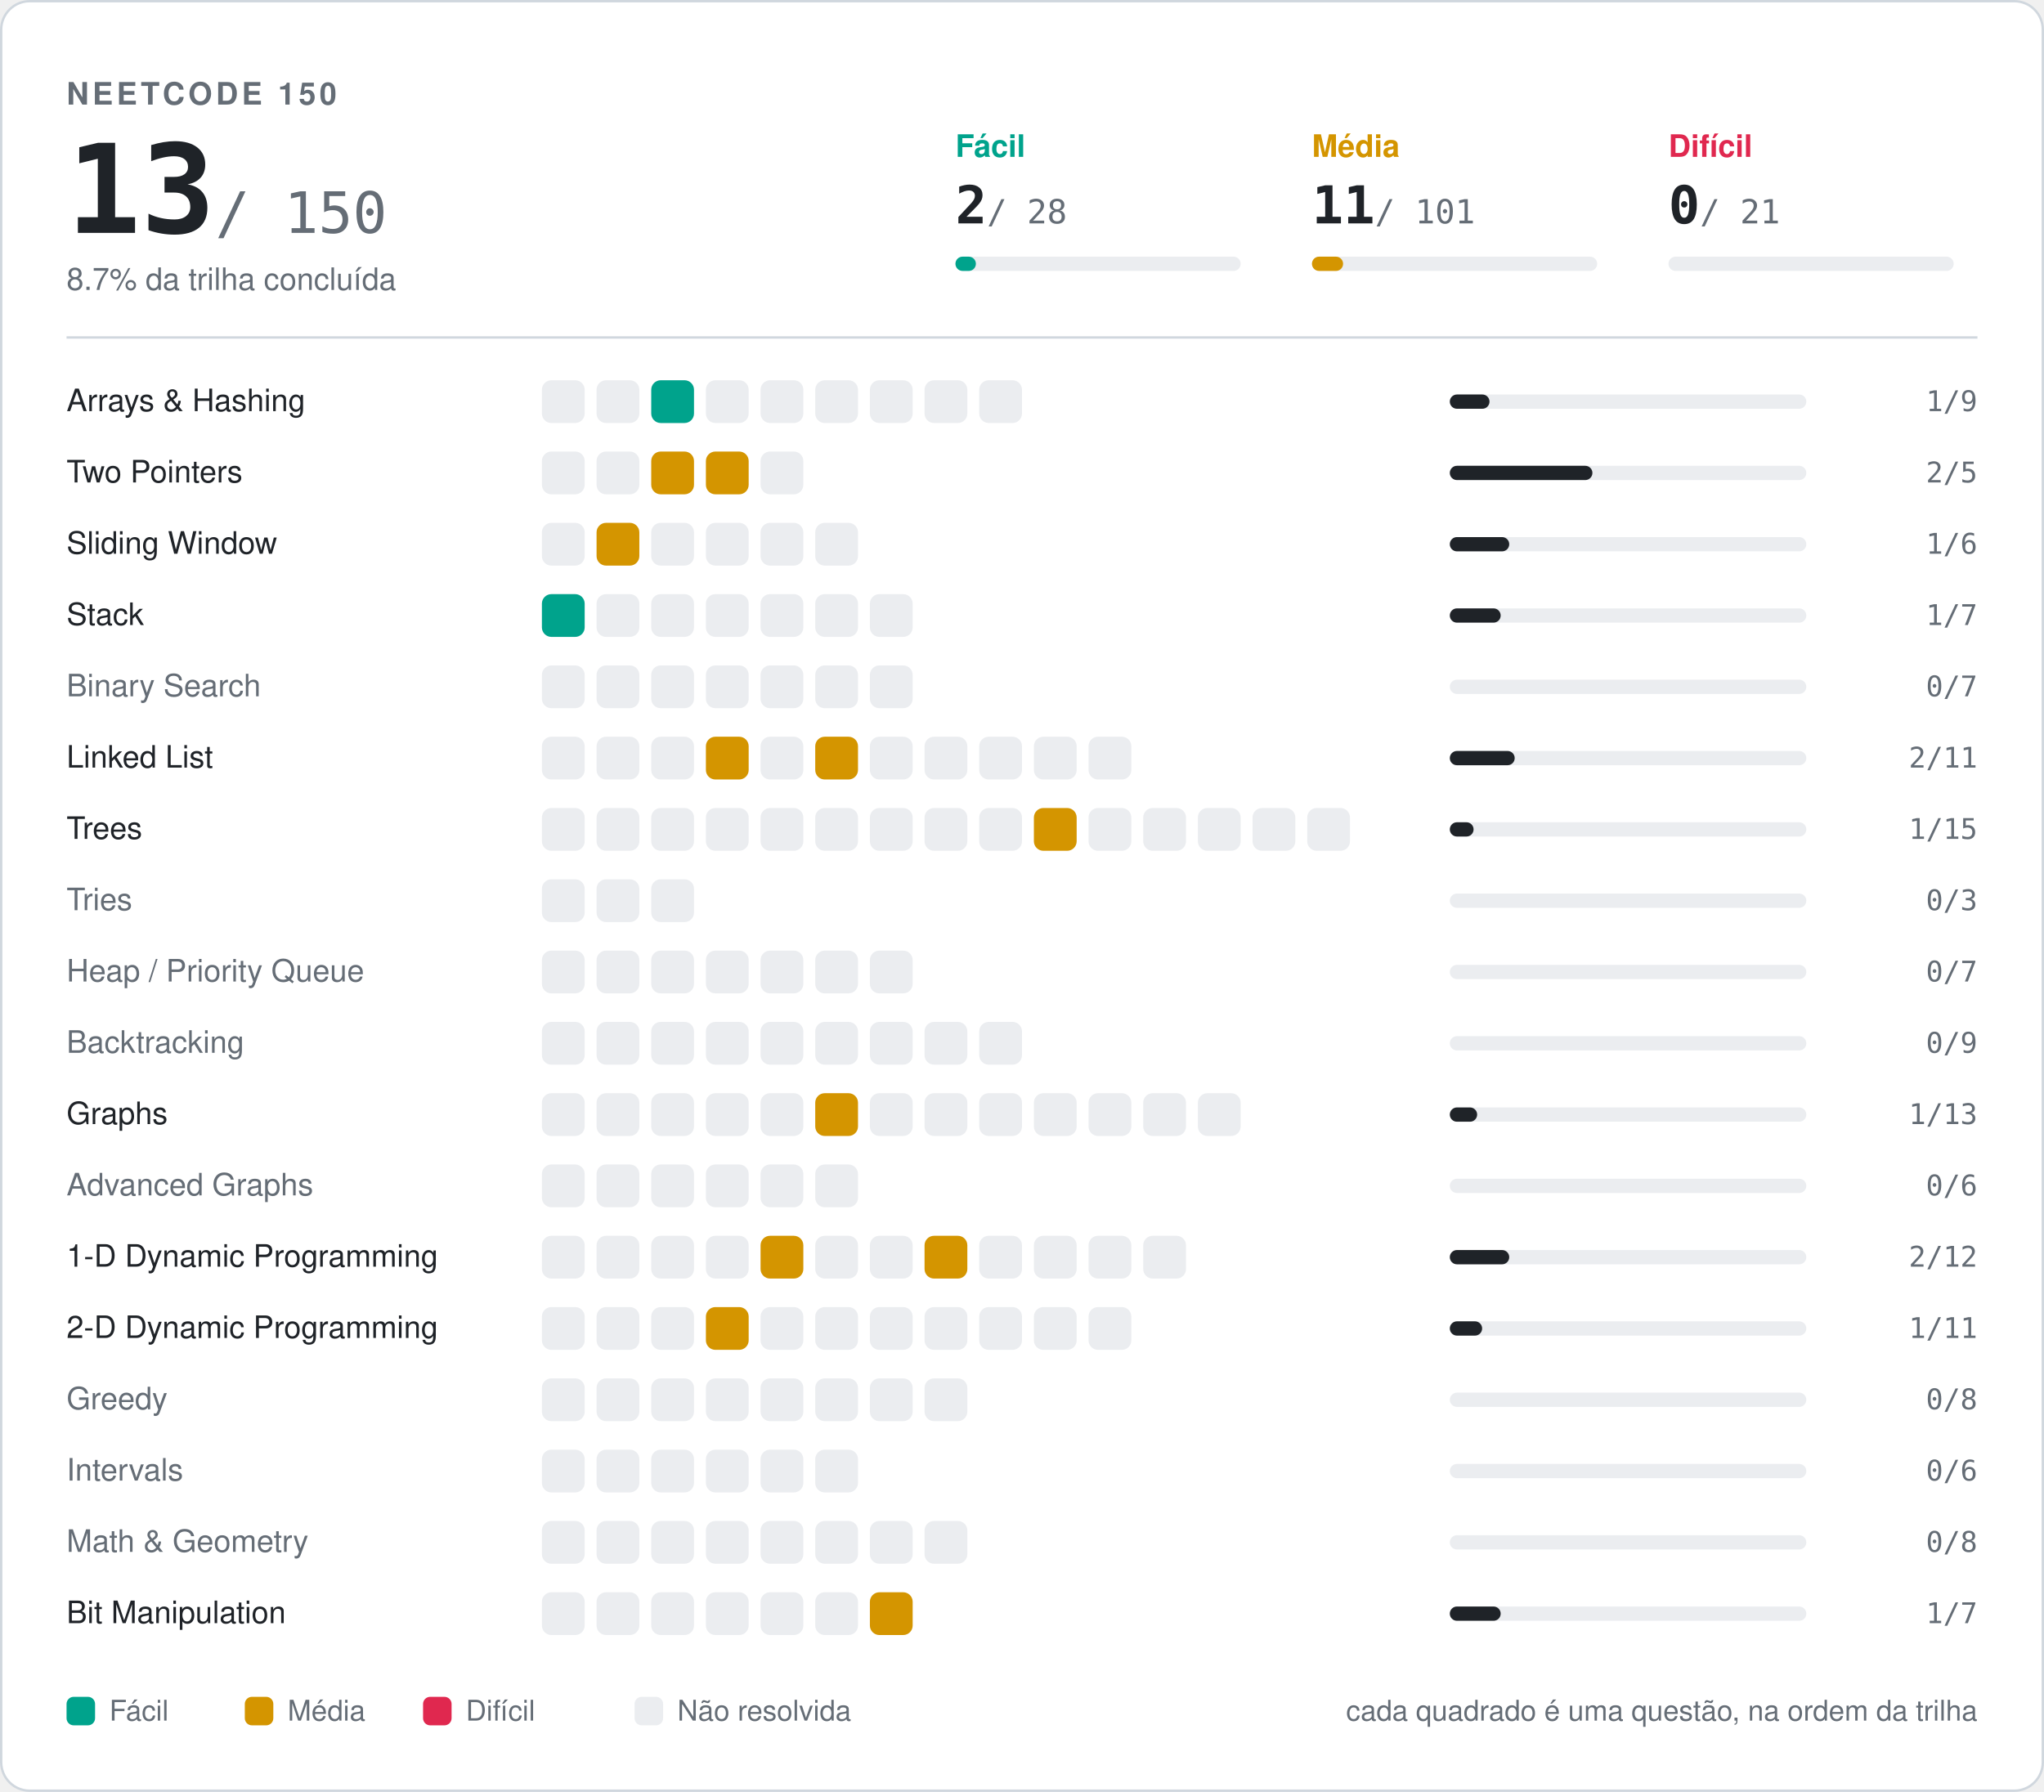
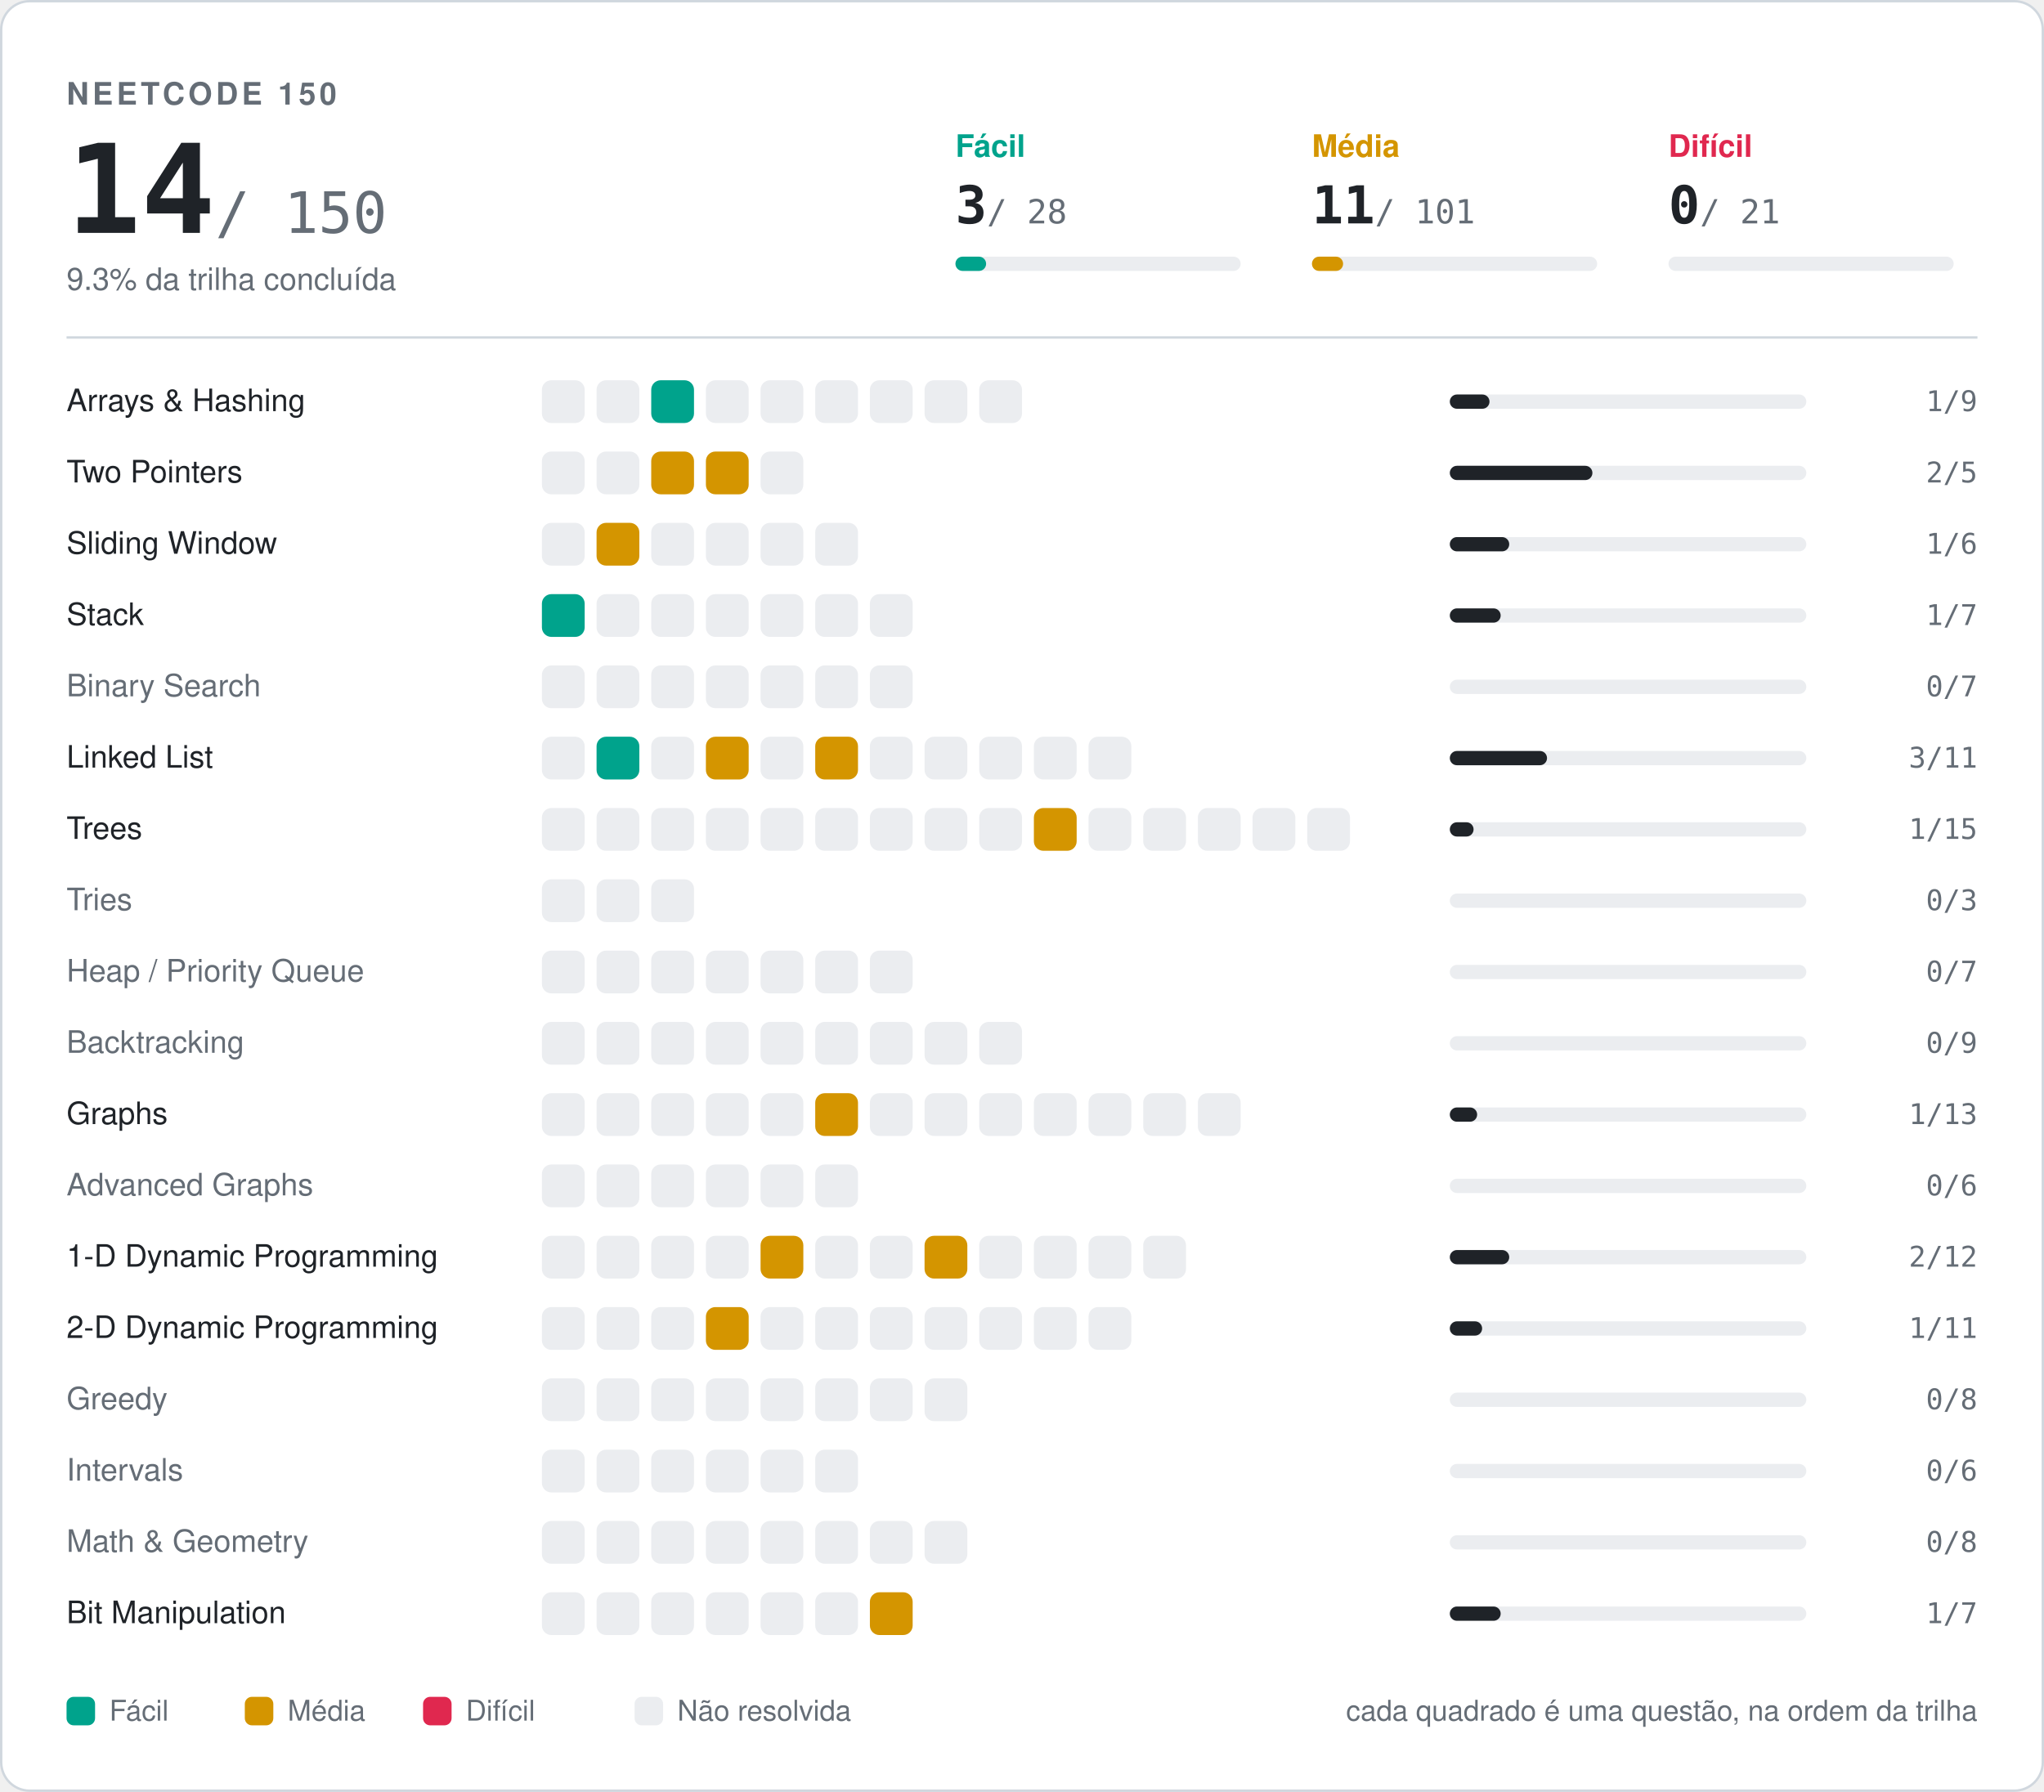
- <svg xmlns="http://www.w3.org/2000/svg" width="860" height="754" viewBox="0 0 860 754" font-family="-apple-system,BlinkMacSystemFont,'Segoe UI',Helvetica,Arial,sans-serif" role="img" aria-label="NeetCode 150: 13 de 150 resolvidas">
+ <svg xmlns="http://www.w3.org/2000/svg" width="860" height="754" viewBox="0 0 860 754" font-family="-apple-system,BlinkMacSystemFont,'Segoe UI',Helvetica,Arial,sans-serif" role="img" aria-label="NeetCode 150: 14 de 150 resolvidas">
  <rect x="0.5" y="0.5" width="859" height="753" rx="12" fill="#ffffff" stroke="#d0d7de" />
  <text x="28" y="44" fill="#656d76" font-size="13" font-weight="600" letter-spacing="1.5">NEETCODE 150</text>
-   <text x="28" y="98" fill="#1f2328" font-family="ui-monospace,SFMono-Regular,'SF Mono',Menlo,Consolas,monospace" font-size="52" font-weight="700">13<tspan fill="#656d76" font-size="24" font-weight="500"> / 150</tspan>
-   </text>
-   <text x="28" y="122" fill="#656d76" font-size="13">8.7% da trilha concluída</text>
+   <text x="28" y="98" fill="#1f2328" font-family="ui-monospace,SFMono-Regular,'SF Mono',Menlo,Consolas,monospace" font-size="52" font-weight="700">14<tspan fill="#656d76" font-size="24" font-weight="500"> / 150</tspan>
+   </text>
+   <text x="28" y="122" fill="#656d76" font-size="13">9.3% da trilha concluída</text>
  <text x="402" y="66" fill="#00a38c" font-size="13" font-weight="600">Fácil</text>
-   <text x="402" y="94" fill="#1f2328" font-family="ui-monospace,SFMono-Regular,'SF Mono',Menlo,Consolas,monospace" font-size="22" font-weight="700">2<tspan fill="#656d76" font-size="14" font-weight="500"> / 28</tspan>
+   <text x="402" y="94" fill="#1f2328" font-family="ui-monospace,SFMono-Regular,'SF Mono',Menlo,Consolas,monospace" font-size="22" font-weight="700">3<tspan fill="#656d76" font-size="14" font-weight="500"> / 28</tspan>
  </text>
  <rect x="402" y="108" width="120" height="6" rx="3" fill="#ebedf0" />
-   <rect x="402" y="108" width="8.6" height="6" rx="3" fill="#00a38c" />
+   <rect x="402" y="108" width="12.9" height="6" rx="3" fill="#00a38c" />
  <text x="552" y="66" fill="#d49500" font-size="13" font-weight="600">Média</text>
  <text x="552" y="94" fill="#1f2328" font-family="ui-monospace,SFMono-Regular,'SF Mono',Menlo,Consolas,monospace" font-size="22" font-weight="700">11<tspan fill="#656d76" font-size="14" font-weight="500"> / 101</tspan>
  </text>
  <rect x="552" y="108" width="120" height="6" rx="3" fill="#ebedf0" />
  <rect x="552" y="108" width="13.1" height="6" rx="3" fill="#d49500" />
  <text x="702" y="66" fill="#e0284f" font-size="13" font-weight="600">Difícil</text>
  <text x="702" y="94" fill="#1f2328" font-family="ui-monospace,SFMono-Regular,'SF Mono',Menlo,Consolas,monospace" font-size="22" font-weight="700">0<tspan fill="#656d76" font-size="14" font-weight="500"> / 21</tspan>
  </text>
  <rect x="702" y="108" width="120" height="6" rx="3" fill="#ebedf0" />
  <line x1="28" y1="142" x2="832" y2="142" stroke="#d0d7de" />
  <text x="28" y="173" fill="#1f2328" font-size="13">Arrays &amp; Hashing</text>
  <rect x="228" y="160" width="18" height="18" rx="4" fill="#ebedf0" />
  <rect x="251" y="160" width="18" height="18" rx="4" fill="#ebedf0" />
  <rect x="274" y="160" width="18" height="18" rx="4" fill="#00a38c" />
  <rect x="297" y="160" width="18" height="18" rx="4" fill="#ebedf0" />
  <rect x="320" y="160" width="18" height="18" rx="4" fill="#ebedf0" />
  <rect x="343" y="160" width="18" height="18" rx="4" fill="#ebedf0" />
  <rect x="366" y="160" width="18" height="18" rx="4" fill="#ebedf0" />
  <rect x="389" y="160" width="18" height="18" rx="4" fill="#ebedf0" />
  <rect x="412" y="160" width="18" height="18" rx="4" fill="#ebedf0" />
  <rect x="610" y="166" width="150" height="6" rx="3" fill="#ebedf0" />
  <rect x="610" y="166" width="16.7" height="6" rx="3" fill="#1f2328" />
  <text x="832" y="173" text-anchor="end" fill="#656d76" font-family="ui-monospace,SFMono-Regular,'SF Mono',Menlo,Consolas,monospace" font-size="12">1/9</text>
  <text x="28" y="203" fill="#1f2328" font-size="13">Two Pointers</text>
  <rect x="228" y="190" width="18" height="18" rx="4" fill="#ebedf0" />
  <rect x="251" y="190" width="18" height="18" rx="4" fill="#ebedf0" />
  <rect x="274" y="190" width="18" height="18" rx="4" fill="#d49500" />
  <rect x="297" y="190" width="18" height="18" rx="4" fill="#d49500" />
  <rect x="320" y="190" width="18" height="18" rx="4" fill="#ebedf0" />
  <rect x="610" y="196" width="150" height="6" rx="3" fill="#ebedf0" />
  <rect x="610" y="196" width="60.0" height="6" rx="3" fill="#1f2328" />
  <text x="832" y="203" text-anchor="end" fill="#656d76" font-family="ui-monospace,SFMono-Regular,'SF Mono',Menlo,Consolas,monospace" font-size="12">2/5</text>
  <text x="28" y="233" fill="#1f2328" font-size="13">Sliding Window</text>
  <rect x="228" y="220" width="18" height="18" rx="4" fill="#ebedf0" />
  <rect x="251" y="220" width="18" height="18" rx="4" fill="#d49500" />
  <rect x="274" y="220" width="18" height="18" rx="4" fill="#ebedf0" />
  <rect x="297" y="220" width="18" height="18" rx="4" fill="#ebedf0" />
  <rect x="320" y="220" width="18" height="18" rx="4" fill="#ebedf0" />
  <rect x="343" y="220" width="18" height="18" rx="4" fill="#ebedf0" />
  <rect x="610" y="226" width="150" height="6" rx="3" fill="#ebedf0" />
  <rect x="610" y="226" width="25.0" height="6" rx="3" fill="#1f2328" />
  <text x="832" y="233" text-anchor="end" fill="#656d76" font-family="ui-monospace,SFMono-Regular,'SF Mono',Menlo,Consolas,monospace" font-size="12">1/6</text>
  <text x="28" y="263" fill="#1f2328" font-size="13">Stack</text>
  <rect x="228" y="250" width="18" height="18" rx="4" fill="#00a38c" />
  <rect x="251" y="250" width="18" height="18" rx="4" fill="#ebedf0" />
  <rect x="274" y="250" width="18" height="18" rx="4" fill="#ebedf0" />
  <rect x="297" y="250" width="18" height="18" rx="4" fill="#ebedf0" />
  <rect x="320" y="250" width="18" height="18" rx="4" fill="#ebedf0" />
  <rect x="343" y="250" width="18" height="18" rx="4" fill="#ebedf0" />
  <rect x="366" y="250" width="18" height="18" rx="4" fill="#ebedf0" />
  <rect x="610" y="256" width="150" height="6" rx="3" fill="#ebedf0" />
  <rect x="610" y="256" width="21.4" height="6" rx="3" fill="#1f2328" />
  <text x="832" y="263" text-anchor="end" fill="#656d76" font-family="ui-monospace,SFMono-Regular,'SF Mono',Menlo,Consolas,monospace" font-size="12">1/7</text>
  <text x="28" y="293" fill="#656d76" font-size="13">Binary Search</text>
  <rect x="228" y="280" width="18" height="18" rx="4" fill="#ebedf0" />
  <rect x="251" y="280" width="18" height="18" rx="4" fill="#ebedf0" />
  <rect x="274" y="280" width="18" height="18" rx="4" fill="#ebedf0" />
  <rect x="297" y="280" width="18" height="18" rx="4" fill="#ebedf0" />
  <rect x="320" y="280" width="18" height="18" rx="4" fill="#ebedf0" />
  <rect x="343" y="280" width="18" height="18" rx="4" fill="#ebedf0" />
  <rect x="366" y="280" width="18" height="18" rx="4" fill="#ebedf0" />
  <rect x="610" y="286" width="150" height="6" rx="3" fill="#ebedf0" />
  <text x="832" y="293" text-anchor="end" fill="#656d76" font-family="ui-monospace,SFMono-Regular,'SF Mono',Menlo,Consolas,monospace" font-size="12">0/7</text>
  <text x="28" y="323" fill="#1f2328" font-size="13">Linked List</text>
  <rect x="228" y="310" width="18" height="18" rx="4" fill="#ebedf0" />
-   <rect x="251" y="310" width="18" height="18" rx="4" fill="#ebedf0" />
+   <rect x="251" y="310" width="18" height="18" rx="4" fill="#00a38c" />
  <rect x="274" y="310" width="18" height="18" rx="4" fill="#ebedf0" />
  <rect x="297" y="310" width="18" height="18" rx="4" fill="#d49500" />
  <rect x="320" y="310" width="18" height="18" rx="4" fill="#ebedf0" />
  <rect x="343" y="310" width="18" height="18" rx="4" fill="#d49500" />
  <rect x="366" y="310" width="18" height="18" rx="4" fill="#ebedf0" />
  <rect x="389" y="310" width="18" height="18" rx="4" fill="#ebedf0" />
  <rect x="412" y="310" width="18" height="18" rx="4" fill="#ebedf0" />
  <rect x="435" y="310" width="18" height="18" rx="4" fill="#ebedf0" />
  <rect x="458" y="310" width="18" height="18" rx="4" fill="#ebedf0" />
  <rect x="610" y="316" width="150" height="6" rx="3" fill="#ebedf0" />
-   <rect x="610" y="316" width="27.3" height="6" rx="3" fill="#1f2328" />
-   <text x="832" y="323" text-anchor="end" fill="#656d76" font-family="ui-monospace,SFMono-Regular,'SF Mono',Menlo,Consolas,monospace" font-size="12">2/11</text>
+   <rect x="610" y="316" width="40.9" height="6" rx="3" fill="#1f2328" />
+   <text x="832" y="323" text-anchor="end" fill="#656d76" font-family="ui-monospace,SFMono-Regular,'SF Mono',Menlo,Consolas,monospace" font-size="12">3/11</text>
  <text x="28" y="353" fill="#1f2328" font-size="13">Trees</text>
  <rect x="228" y="340" width="18" height="18" rx="4" fill="#ebedf0" />
  <rect x="251" y="340" width="18" height="18" rx="4" fill="#ebedf0" />
  <rect x="274" y="340" width="18" height="18" rx="4" fill="#ebedf0" />
  <rect x="297" y="340" width="18" height="18" rx="4" fill="#ebedf0" />
  <rect x="320" y="340" width="18" height="18" rx="4" fill="#ebedf0" />
  <rect x="343" y="340" width="18" height="18" rx="4" fill="#ebedf0" />
  <rect x="366" y="340" width="18" height="18" rx="4" fill="#ebedf0" />
  <rect x="389" y="340" width="18" height="18" rx="4" fill="#ebedf0" />
  <rect x="412" y="340" width="18" height="18" rx="4" fill="#ebedf0" />
  <rect x="435" y="340" width="18" height="18" rx="4" fill="#d49500" />
  <rect x="458" y="340" width="18" height="18" rx="4" fill="#ebedf0" />
  <rect x="481" y="340" width="18" height="18" rx="4" fill="#ebedf0" />
  <rect x="504" y="340" width="18" height="18" rx="4" fill="#ebedf0" />
  <rect x="527" y="340" width="18" height="18" rx="4" fill="#ebedf0" />
  <rect x="550" y="340" width="18" height="18" rx="4" fill="#ebedf0" />
  <rect x="610" y="346" width="150" height="6" rx="3" fill="#ebedf0" />
  <rect x="610" y="346" width="10.0" height="6" rx="3" fill="#1f2328" />
  <text x="832" y="353" text-anchor="end" fill="#656d76" font-family="ui-monospace,SFMono-Regular,'SF Mono',Menlo,Consolas,monospace" font-size="12">1/15</text>
  <text x="28" y="383" fill="#656d76" font-size="13">Tries</text>
  <rect x="228" y="370" width="18" height="18" rx="4" fill="#ebedf0" />
  <rect x="251" y="370" width="18" height="18" rx="4" fill="#ebedf0" />
  <rect x="274" y="370" width="18" height="18" rx="4" fill="#ebedf0" />
  <rect x="610" y="376" width="150" height="6" rx="3" fill="#ebedf0" />
  <text x="832" y="383" text-anchor="end" fill="#656d76" font-family="ui-monospace,SFMono-Regular,'SF Mono',Menlo,Consolas,monospace" font-size="12">0/3</text>
  <text x="28" y="413" fill="#656d76" font-size="13">Heap / Priority Queue</text>
  <rect x="228" y="400" width="18" height="18" rx="4" fill="#ebedf0" />
  <rect x="251" y="400" width="18" height="18" rx="4" fill="#ebedf0" />
  <rect x="274" y="400" width="18" height="18" rx="4" fill="#ebedf0" />
  <rect x="297" y="400" width="18" height="18" rx="4" fill="#ebedf0" />
  <rect x="320" y="400" width="18" height="18" rx="4" fill="#ebedf0" />
  <rect x="343" y="400" width="18" height="18" rx="4" fill="#ebedf0" />
  <rect x="366" y="400" width="18" height="18" rx="4" fill="#ebedf0" />
  <rect x="610" y="406" width="150" height="6" rx="3" fill="#ebedf0" />
  <text x="832" y="413" text-anchor="end" fill="#656d76" font-family="ui-monospace,SFMono-Regular,'SF Mono',Menlo,Consolas,monospace" font-size="12">0/7</text>
  <text x="28" y="443" fill="#656d76" font-size="13">Backtracking</text>
  <rect x="228" y="430" width="18" height="18" rx="4" fill="#ebedf0" />
  <rect x="251" y="430" width="18" height="18" rx="4" fill="#ebedf0" />
  <rect x="274" y="430" width="18" height="18" rx="4" fill="#ebedf0" />
  <rect x="297" y="430" width="18" height="18" rx="4" fill="#ebedf0" />
  <rect x="320" y="430" width="18" height="18" rx="4" fill="#ebedf0" />
  <rect x="343" y="430" width="18" height="18" rx="4" fill="#ebedf0" />
  <rect x="366" y="430" width="18" height="18" rx="4" fill="#ebedf0" />
  <rect x="389" y="430" width="18" height="18" rx="4" fill="#ebedf0" />
  <rect x="412" y="430" width="18" height="18" rx="4" fill="#ebedf0" />
  <rect x="610" y="436" width="150" height="6" rx="3" fill="#ebedf0" />
  <text x="832" y="443" text-anchor="end" fill="#656d76" font-family="ui-monospace,SFMono-Regular,'SF Mono',Menlo,Consolas,monospace" font-size="12">0/9</text>
  <text x="28" y="473" fill="#1f2328" font-size="13">Graphs</text>
  <rect x="228" y="460" width="18" height="18" rx="4" fill="#ebedf0" />
  <rect x="251" y="460" width="18" height="18" rx="4" fill="#ebedf0" />
  <rect x="274" y="460" width="18" height="18" rx="4" fill="#ebedf0" />
  <rect x="297" y="460" width="18" height="18" rx="4" fill="#ebedf0" />
  <rect x="320" y="460" width="18" height="18" rx="4" fill="#ebedf0" />
  <rect x="343" y="460" width="18" height="18" rx="4" fill="#d49500" />
  <rect x="366" y="460" width="18" height="18" rx="4" fill="#ebedf0" />
  <rect x="389" y="460" width="18" height="18" rx="4" fill="#ebedf0" />
  <rect x="412" y="460" width="18" height="18" rx="4" fill="#ebedf0" />
  <rect x="435" y="460" width="18" height="18" rx="4" fill="#ebedf0" />
  <rect x="458" y="460" width="18" height="18" rx="4" fill="#ebedf0" />
  <rect x="481" y="460" width="18" height="18" rx="4" fill="#ebedf0" />
  <rect x="504" y="460" width="18" height="18" rx="4" fill="#ebedf0" />
  <rect x="610" y="466" width="150" height="6" rx="3" fill="#ebedf0" />
  <rect x="610" y="466" width="11.5" height="6" rx="3" fill="#1f2328" />
  <text x="832" y="473" text-anchor="end" fill="#656d76" font-family="ui-monospace,SFMono-Regular,'SF Mono',Menlo,Consolas,monospace" font-size="12">1/13</text>
  <text x="28" y="503" fill="#656d76" font-size="13">Advanced Graphs</text>
  <rect x="228" y="490" width="18" height="18" rx="4" fill="#ebedf0" />
  <rect x="251" y="490" width="18" height="18" rx="4" fill="#ebedf0" />
  <rect x="274" y="490" width="18" height="18" rx="4" fill="#ebedf0" />
  <rect x="297" y="490" width="18" height="18" rx="4" fill="#ebedf0" />
  <rect x="320" y="490" width="18" height="18" rx="4" fill="#ebedf0" />
  <rect x="343" y="490" width="18" height="18" rx="4" fill="#ebedf0" />
  <rect x="610" y="496" width="150" height="6" rx="3" fill="#ebedf0" />
  <text x="832" y="503" text-anchor="end" fill="#656d76" font-family="ui-monospace,SFMono-Regular,'SF Mono',Menlo,Consolas,monospace" font-size="12">0/6</text>
  <text x="28" y="533" fill="#1f2328" font-size="13">1-D Dynamic Programming</text>
  <rect x="228" y="520" width="18" height="18" rx="4" fill="#ebedf0" />
  <rect x="251" y="520" width="18" height="18" rx="4" fill="#ebedf0" />
  <rect x="274" y="520" width="18" height="18" rx="4" fill="#ebedf0" />
  <rect x="297" y="520" width="18" height="18" rx="4" fill="#ebedf0" />
  <rect x="320" y="520" width="18" height="18" rx="4" fill="#d49500" />
  <rect x="343" y="520" width="18" height="18" rx="4" fill="#ebedf0" />
  <rect x="366" y="520" width="18" height="18" rx="4" fill="#ebedf0" />
  <rect x="389" y="520" width="18" height="18" rx="4" fill="#d49500" />
  <rect x="412" y="520" width="18" height="18" rx="4" fill="#ebedf0" />
  <rect x="435" y="520" width="18" height="18" rx="4" fill="#ebedf0" />
  <rect x="458" y="520" width="18" height="18" rx="4" fill="#ebedf0" />
  <rect x="481" y="520" width="18" height="18" rx="4" fill="#ebedf0" />
  <rect x="610" y="526" width="150" height="6" rx="3" fill="#ebedf0" />
  <rect x="610" y="526" width="25.0" height="6" rx="3" fill="#1f2328" />
  <text x="832" y="533" text-anchor="end" fill="#656d76" font-family="ui-monospace,SFMono-Regular,'SF Mono',Menlo,Consolas,monospace" font-size="12">2/12</text>
  <text x="28" y="563" fill="#1f2328" font-size="13">2-D Dynamic Programming</text>
  <rect x="228" y="550" width="18" height="18" rx="4" fill="#ebedf0" />
  <rect x="251" y="550" width="18" height="18" rx="4" fill="#ebedf0" />
  <rect x="274" y="550" width="18" height="18" rx="4" fill="#ebedf0" />
  <rect x="297" y="550" width="18" height="18" rx="4" fill="#d49500" />
  <rect x="320" y="550" width="18" height="18" rx="4" fill="#ebedf0" />
  <rect x="343" y="550" width="18" height="18" rx="4" fill="#ebedf0" />
  <rect x="366" y="550" width="18" height="18" rx="4" fill="#ebedf0" />
  <rect x="389" y="550" width="18" height="18" rx="4" fill="#ebedf0" />
  <rect x="412" y="550" width="18" height="18" rx="4" fill="#ebedf0" />
  <rect x="435" y="550" width="18" height="18" rx="4" fill="#ebedf0" />
  <rect x="458" y="550" width="18" height="18" rx="4" fill="#ebedf0" />
  <rect x="610" y="556" width="150" height="6" rx="3" fill="#ebedf0" />
  <rect x="610" y="556" width="13.6" height="6" rx="3" fill="#1f2328" />
  <text x="832" y="563" text-anchor="end" fill="#656d76" font-family="ui-monospace,SFMono-Regular,'SF Mono',Menlo,Consolas,monospace" font-size="12">1/11</text>
  <text x="28" y="593" fill="#656d76" font-size="13">Greedy</text>
  <rect x="228" y="580" width="18" height="18" rx="4" fill="#ebedf0" />
  <rect x="251" y="580" width="18" height="18" rx="4" fill="#ebedf0" />
  <rect x="274" y="580" width="18" height="18" rx="4" fill="#ebedf0" />
  <rect x="297" y="580" width="18" height="18" rx="4" fill="#ebedf0" />
  <rect x="320" y="580" width="18" height="18" rx="4" fill="#ebedf0" />
  <rect x="343" y="580" width="18" height="18" rx="4" fill="#ebedf0" />
  <rect x="366" y="580" width="18" height="18" rx="4" fill="#ebedf0" />
  <rect x="389" y="580" width="18" height="18" rx="4" fill="#ebedf0" />
  <rect x="610" y="586" width="150" height="6" rx="3" fill="#ebedf0" />
  <text x="832" y="593" text-anchor="end" fill="#656d76" font-family="ui-monospace,SFMono-Regular,'SF Mono',Menlo,Consolas,monospace" font-size="12">0/8</text>
  <text x="28" y="623" fill="#656d76" font-size="13">Intervals</text>
  <rect x="228" y="610" width="18" height="18" rx="4" fill="#ebedf0" />
  <rect x="251" y="610" width="18" height="18" rx="4" fill="#ebedf0" />
  <rect x="274" y="610" width="18" height="18" rx="4" fill="#ebedf0" />
  <rect x="297" y="610" width="18" height="18" rx="4" fill="#ebedf0" />
  <rect x="320" y="610" width="18" height="18" rx="4" fill="#ebedf0" />
  <rect x="343" y="610" width="18" height="18" rx="4" fill="#ebedf0" />
  <rect x="610" y="616" width="150" height="6" rx="3" fill="#ebedf0" />
  <text x="832" y="623" text-anchor="end" fill="#656d76" font-family="ui-monospace,SFMono-Regular,'SF Mono',Menlo,Consolas,monospace" font-size="12">0/6</text>
  <text x="28" y="653" fill="#656d76" font-size="13">Math &amp; Geometry</text>
  <rect x="228" y="640" width="18" height="18" rx="4" fill="#ebedf0" />
  <rect x="251" y="640" width="18" height="18" rx="4" fill="#ebedf0" />
  <rect x="274" y="640" width="18" height="18" rx="4" fill="#ebedf0" />
  <rect x="297" y="640" width="18" height="18" rx="4" fill="#ebedf0" />
  <rect x="320" y="640" width="18" height="18" rx="4" fill="#ebedf0" />
  <rect x="343" y="640" width="18" height="18" rx="4" fill="#ebedf0" />
  <rect x="366" y="640" width="18" height="18" rx="4" fill="#ebedf0" />
  <rect x="389" y="640" width="18" height="18" rx="4" fill="#ebedf0" />
  <rect x="610" y="646" width="150" height="6" rx="3" fill="#ebedf0" />
  <text x="832" y="653" text-anchor="end" fill="#656d76" font-family="ui-monospace,SFMono-Regular,'SF Mono',Menlo,Consolas,monospace" font-size="12">0/8</text>
  <text x="28" y="683" fill="#1f2328" font-size="13">Bit Manipulation</text>
  <rect x="228" y="670" width="18" height="18" rx="4" fill="#ebedf0" />
  <rect x="251" y="670" width="18" height="18" rx="4" fill="#ebedf0" />
  <rect x="274" y="670" width="18" height="18" rx="4" fill="#ebedf0" />
  <rect x="297" y="670" width="18" height="18" rx="4" fill="#ebedf0" />
  <rect x="320" y="670" width="18" height="18" rx="4" fill="#ebedf0" />
  <rect x="343" y="670" width="18" height="18" rx="4" fill="#ebedf0" />
  <rect x="366" y="670" width="18" height="18" rx="4" fill="#d49500" />
  <rect x="610" y="676" width="150" height="6" rx="3" fill="#ebedf0" />
  <rect x="610" y="676" width="21.4" height="6" rx="3" fill="#1f2328" />
  <text x="832" y="683" text-anchor="end" fill="#656d76" font-family="ui-monospace,SFMono-Regular,'SF Mono',Menlo,Consolas,monospace" font-size="12">1/7</text>
  <rect x="28" y="714" width="12" height="12" rx="3" fill="#00a38c" />
  <text x="46" y="724" fill="#656d76" font-size="12">Fácil</text>
  <rect x="103" y="714" width="12" height="12" rx="3" fill="#d49500" />
  <text x="121" y="724" fill="#656d76" font-size="12">Média</text>
  <rect x="178" y="714" width="12" height="12" rx="3" fill="#e0284f" />
  <text x="196" y="724" fill="#656d76" font-size="12">Difícil</text>
  <rect x="267" y="714" width="12" height="12" rx="3" fill="#ebedf0" />
  <text x="285" y="724" fill="#656d76" font-size="12">Não resolvida</text>
  <text x="832" y="724" text-anchor="end" fill="#656d76" font-size="12">cada quadrado é uma questão, na ordem da trilha</text>
</svg>
